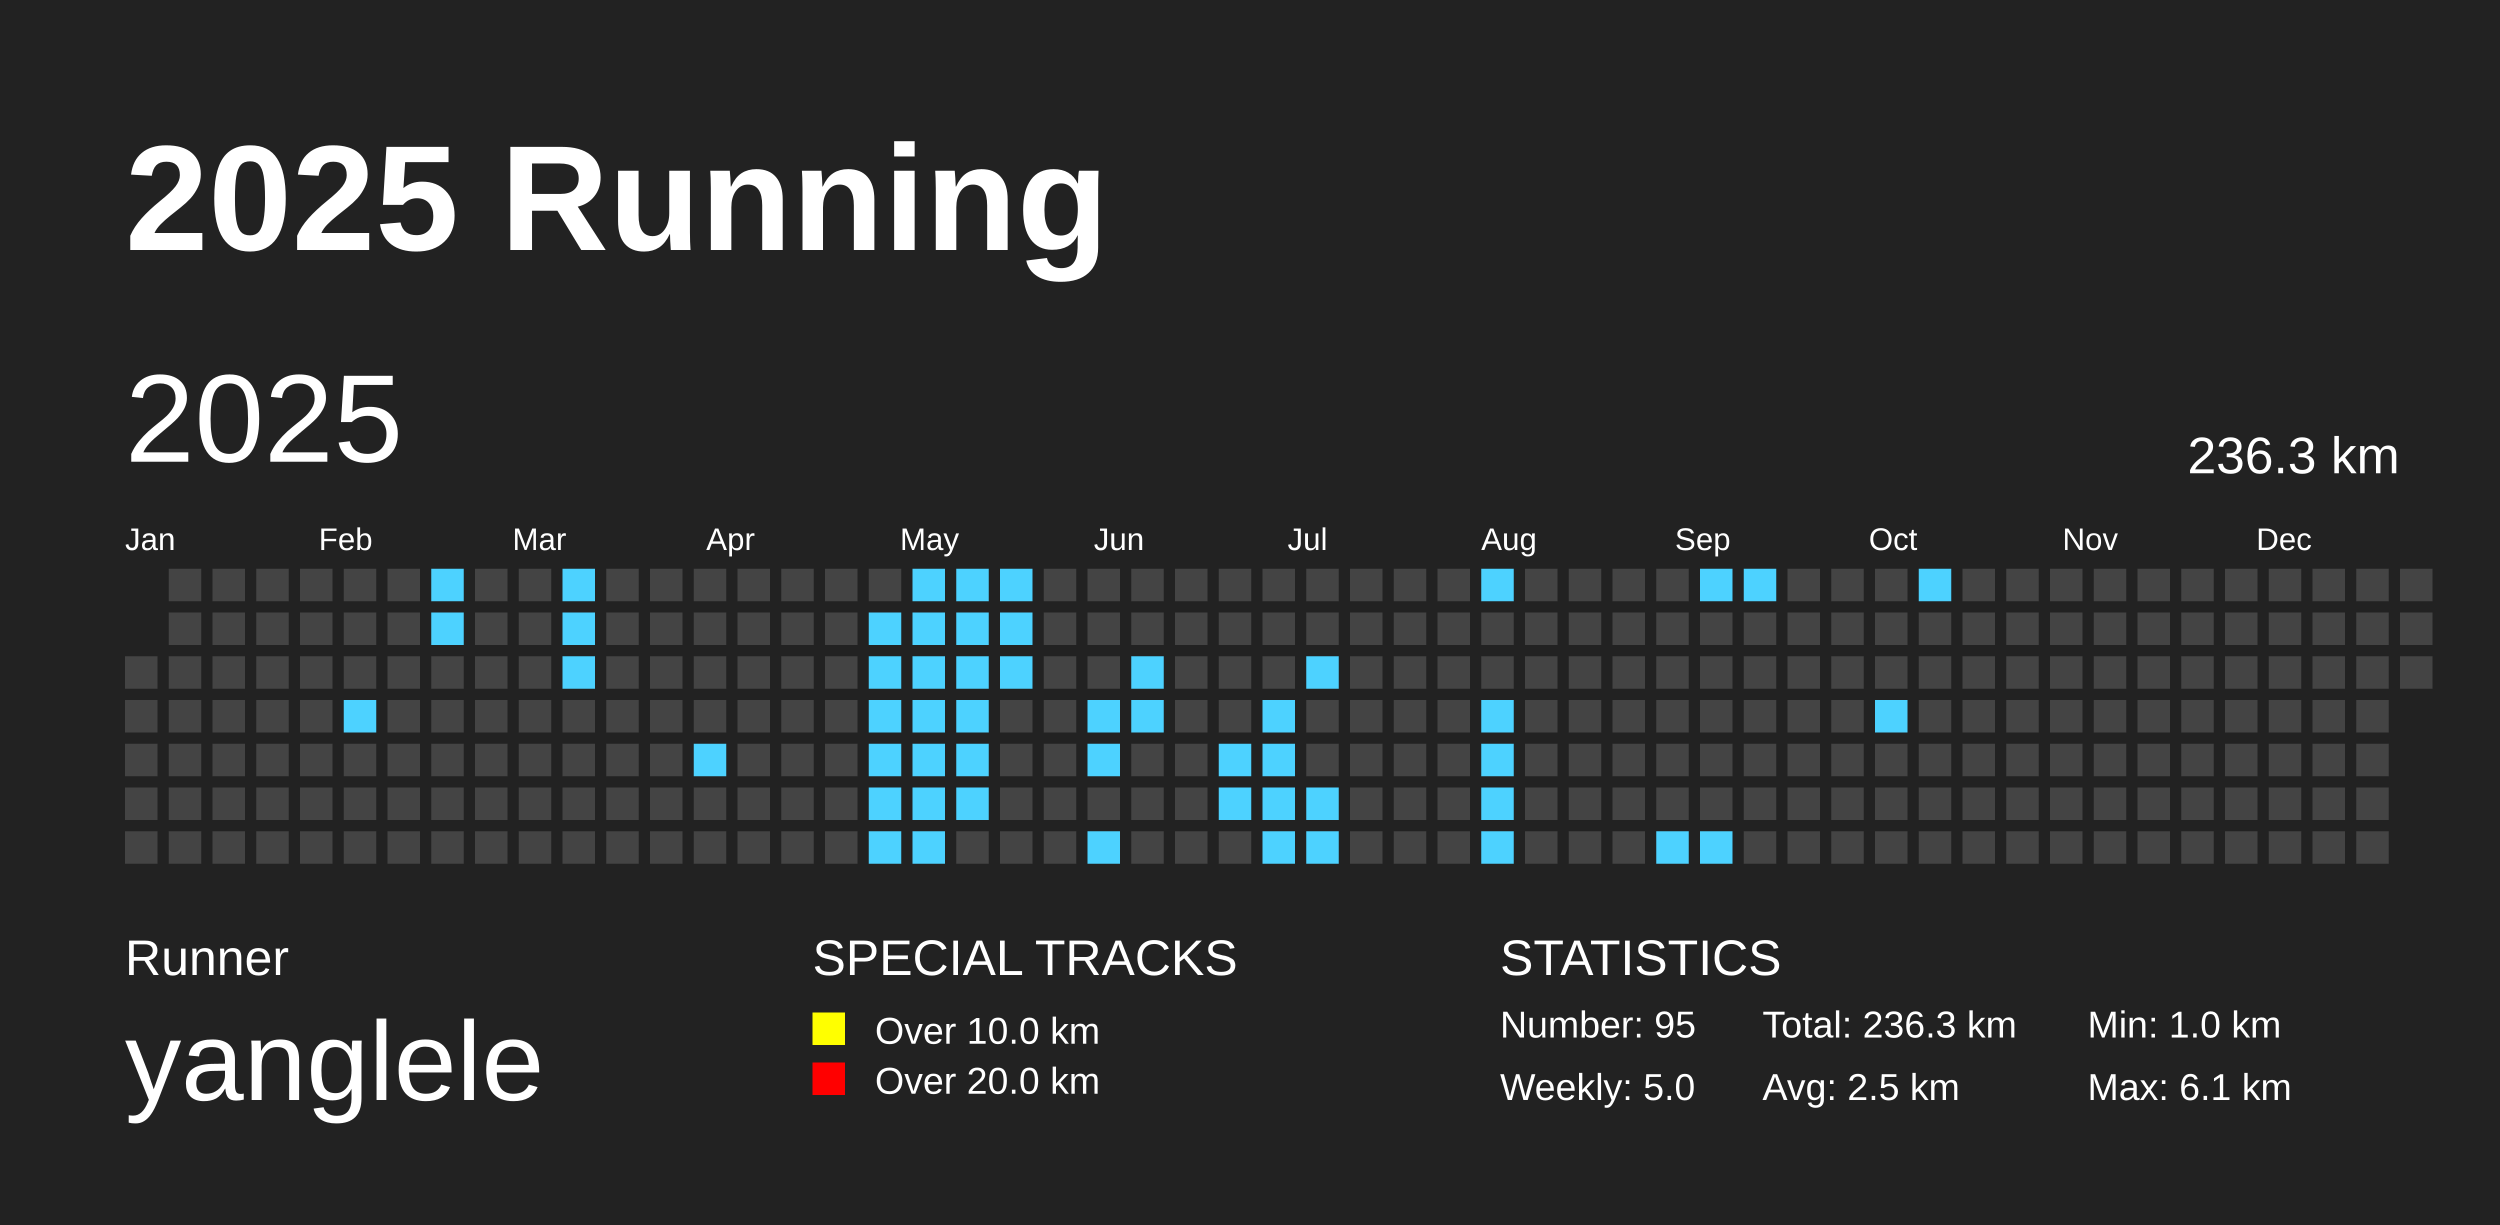
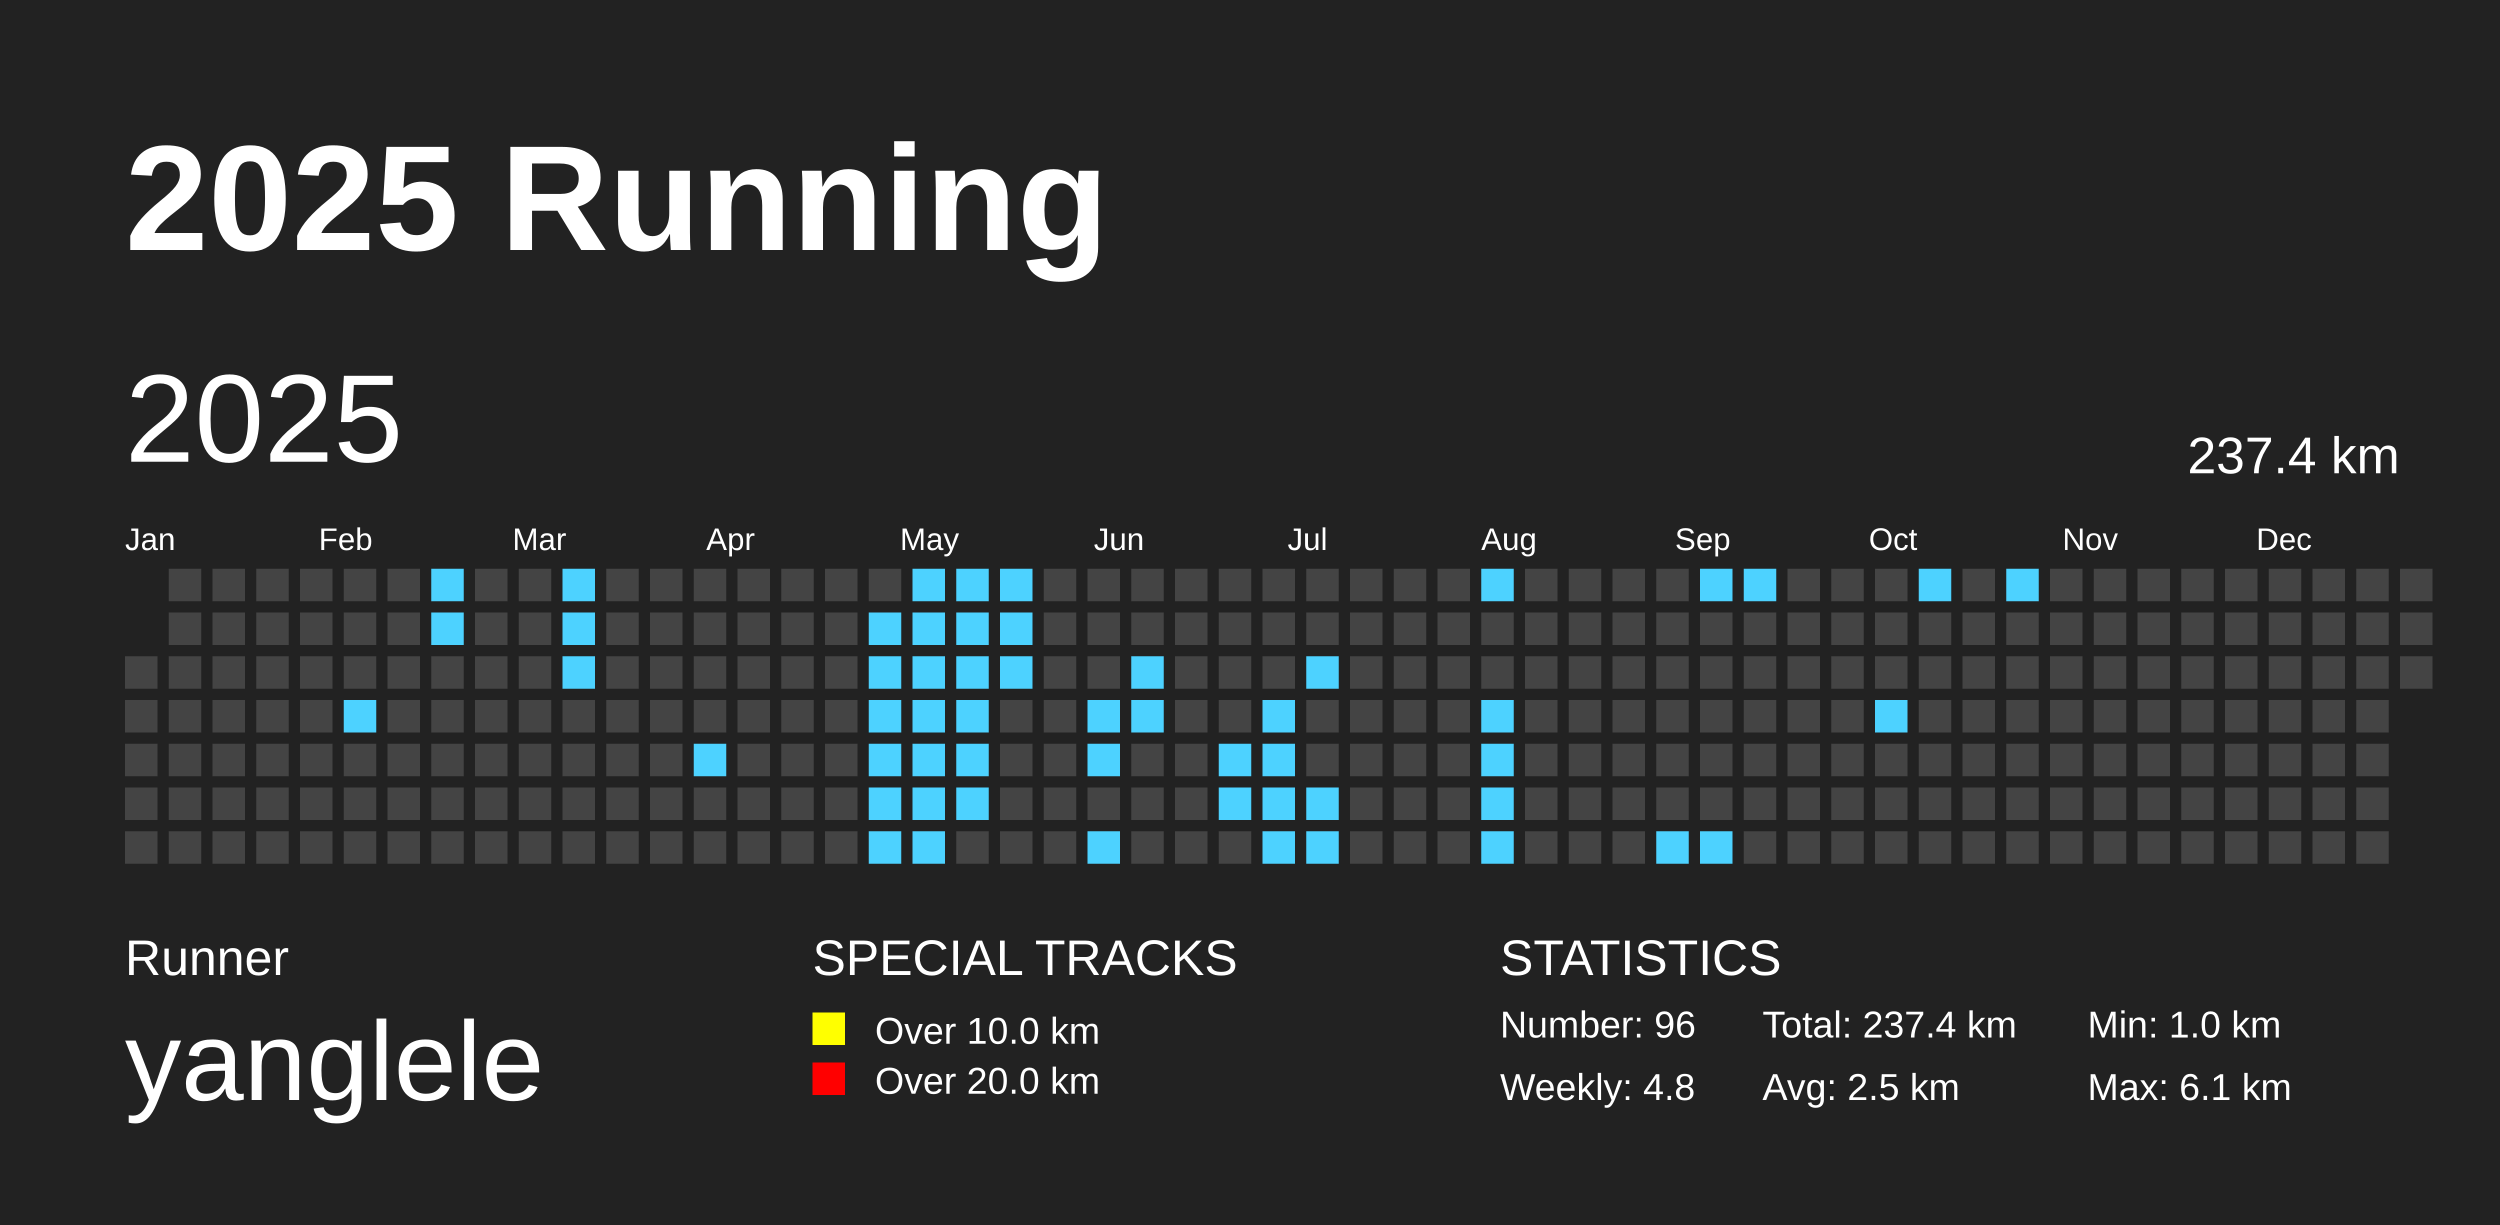
<svg xmlns="http://www.w3.org/2000/svg" baseProfile="full" height="98mm" version="1.1" viewBox="0,0,200,98" width="200mm">
  <defs />
  <rect fill="#222222" height="98" width="200" x="0" y="0" />
  <text fill="#FFFFFF" style="font-size:12px; font-family:Arial; font-weight:bold;" x="10" y="20">2025 Running</text>
  <text fill="#FFFFFF" style="font-size:4px; font-family:Arial" x="10" y="78">Runner</text>
  <text fill="#FFFFFF" style="font-size:9px; font-family:Arial" x="10" y="88">yanglele</text>
  <text fill="#FFFFFF" style="font-size:4px; font-family:Arial" x="65" y="78">SPECIAL TRACKS</text>
  <rect fill="yellow" height="2.6" width="2.6" x="65" y="81" />
  <text fill="#FFFFFF" style="font-size:3px; font-family:Arial" x="70" y="83.5">Over 10.0 km</text>
  <rect fill="red" height="2.6" width="2.6" x="65" y="85" />
  <text fill="#FFFFFF" style="font-size:3px; font-family:Arial" x="70" y="87.5">Over 20.0 km</text>
  <text fill="#FFFFFF" style="font-size:4px; font-family:Arial" x="120" y="78">STATISTICS</text>
-   <text fill="#FFFFFF" style="font-size:3px; font-family:Arial" x="120" y="83">Number: 95</text>
-   <text fill="#FFFFFF" style="font-size:3px; font-family:Arial" x="120" y="88">Weekly: 5.0</text>
-   <text fill="#FFFFFF" style="font-size:3px; font-family:Arial" x="141" y="83">Total: 236.3 km</text>
+   <text fill="#FFFFFF" style="font-size:3px; font-family:Arial" x="120" y="83">Number: 96</text>
+   <text fill="#FFFFFF" style="font-size:3px; font-family:Arial" x="120" y="88">Weekly: 4.8</text>
+   <text fill="#FFFFFF" style="font-size:3px; font-family:Arial" x="141" y="83">Total: 237.4 km</text>
  <text fill="#FFFFFF" style="font-size:3px; font-family:Arial" x="141" y="88">Avg: 2.5 km</text>
  <text fill="#FFFFFF" style="font-size:3px; font-family:Arial" x="167" y="83">Min: 1.0 km</text>
  <text fill="#FFFFFF" style="font-size:3px; font-family:Arial" x="167" y="88">Max: 6.1 km</text>
  <text dominant-baseline="hanging" fill="#FFFFFF" style="font-size:10.0px; font-family:Arial;" x="10" y="30">2025</text>
-   <text dominant-baseline="hanging" fill="#FFFFFF" style="font-size:4.125px; font-family:Arial;" x="175" y="35">236.3 km</text>
+   <text dominant-baseline="hanging" fill="#FFFFFF" style="font-size:4.125px; font-family:Arial;" x="175" y="35">237.4 km</text>
  <text fill="#FFFFFF" style="font-size:2.5px; font-family:Arial" x="10.0" y="44">Jan</text>
  <text fill="#FFFFFF" style="font-size:2.5px; font-family:Arial" x="25.5" y="44">Feb</text>
  <text fill="#FFFFFF" style="font-size:2.5px; font-family:Arial" x="41.0" y="44">Mar</text>
  <text fill="#FFFFFF" style="font-size:2.5px; font-family:Arial" x="56.5" y="44">Apr</text>
  <text fill="#FFFFFF" style="font-size:2.5px; font-family:Arial" x="72.0" y="44">May</text>
  <text fill="#FFFFFF" style="font-size:2.5px; font-family:Arial" x="87.5" y="44">Jun</text>
  <text fill="#FFFFFF" style="font-size:2.5px; font-family:Arial" x="103.0" y="44">Jul</text>
  <text fill="#FFFFFF" style="font-size:2.5px; font-family:Arial" x="118.5" y="44">Aug</text>
  <text fill="#FFFFFF" style="font-size:2.5px; font-family:Arial" x="134.0" y="44">Sep</text>
  <text fill="#FFFFFF" style="font-size:2.5px; font-family:Arial" x="149.5" y="44">Oct</text>
  <text fill="#FFFFFF" style="font-size:2.5px; font-family:Arial" x="165.0" y="44">Nov</text>
  <text fill="#FFFFFF" style="font-size:2.5px; font-family:Arial" x="180.5" y="44">Dec</text>
  <rect fill="#444444" height="2.6" width="2.6" x="10.0" y="52.5" />
  <rect fill="#444444" height="2.6" width="2.6" x="10.0" y="56.0" />
  <rect fill="#444444" height="2.6" width="2.6" x="10.0" y="59.5" />
  <rect fill="#444444" height="2.6" width="2.6" x="10.0" y="63.0" />
  <rect fill="#444444" height="2.6" width="2.6" x="10.0" y="66.5" />
  <rect fill="#444444" height="2.6" width="2.6" x="13.5" y="45.5" />
  <rect fill="#444444" height="2.6" width="2.6" x="13.5" y="49.0" />
  <rect fill="#444444" height="2.6" width="2.6" x="13.5" y="52.5" />
  <rect fill="#444444" height="2.6" width="2.6" x="13.5" y="56.0" />
  <rect fill="#444444" height="2.6" width="2.6" x="13.5" y="59.5" />
  <rect fill="#444444" height="2.6" width="2.6" x="13.5" y="63.0" />
  <rect fill="#444444" height="2.6" width="2.6" x="13.5" y="66.5" />
  <rect fill="#444444" height="2.6" width="2.6" x="17.0" y="45.5" />
  <rect fill="#444444" height="2.6" width="2.6" x="17.0" y="49.0" />
  <rect fill="#444444" height="2.6" width="2.6" x="17.0" y="52.5" />
  <rect fill="#444444" height="2.6" width="2.6" x="17.0" y="56.0" />
  <rect fill="#444444" height="2.6" width="2.6" x="17.0" y="59.5" />
  <rect fill="#444444" height="2.6" width="2.6" x="17.0" y="63.0" />
  <rect fill="#444444" height="2.6" width="2.6" x="17.0" y="66.5" />
  <rect fill="#444444" height="2.6" width="2.6" x="20.5" y="45.5" />
  <rect fill="#444444" height="2.6" width="2.6" x="20.5" y="49.0" />
  <rect fill="#444444" height="2.6" width="2.6" x="20.5" y="52.5" />
  <rect fill="#444444" height="2.6" width="2.6" x="20.5" y="56.0" />
  <rect fill="#444444" height="2.6" width="2.6" x="20.5" y="59.5" />
  <rect fill="#444444" height="2.6" width="2.6" x="20.5" y="63.0" />
  <rect fill="#444444" height="2.6" width="2.6" x="20.5" y="66.5" />
  <rect fill="#444444" height="2.6" width="2.6" x="24.0" y="45.5" />
  <rect fill="#444444" height="2.6" width="2.6" x="24.0" y="49.0" />
  <rect fill="#444444" height="2.6" width="2.6" x="24.0" y="52.5" />
  <rect fill="#444444" height="2.6" width="2.6" x="24.0" y="56.0" />
  <rect fill="#444444" height="2.6" width="2.6" x="24.0" y="59.5" />
  <rect fill="#444444" height="2.6" width="2.6" x="24.0" y="63.0" />
  <rect fill="#444444" height="2.6" width="2.6" x="24.0" y="66.5" />
  <rect fill="#444444" height="2.6" width="2.6" x="27.5" y="45.5" />
  <rect fill="#444444" height="2.6" width="2.6" x="27.5" y="49.0" />
  <rect fill="#444444" height="2.6" width="2.6" x="27.5" y="52.5" />
  <rect fill="#4DD2FF" height="2.6" width="2.6" x="27.5" y="56.0" />
  <rect fill="#444444" height="2.6" width="2.6" x="27.5" y="59.5" />
  <rect fill="#444444" height="2.6" width="2.6" x="27.5" y="63.0" />
  <rect fill="#444444" height="2.6" width="2.6" x="27.5" y="66.5" />
  <rect fill="#444444" height="2.6" width="2.6" x="31.0" y="45.5" />
  <rect fill="#444444" height="2.6" width="2.6" x="31.0" y="49.0" />
  <rect fill="#444444" height="2.6" width="2.6" x="31.0" y="52.5" />
  <rect fill="#444444" height="2.6" width="2.6" x="31.0" y="56.0" />
  <rect fill="#444444" height="2.6" width="2.6" x="31.0" y="59.5" />
  <rect fill="#444444" height="2.6" width="2.6" x="31.0" y="63.0" />
  <rect fill="#444444" height="2.6" width="2.6" x="31.0" y="66.5" />
  <rect fill="#4DD2FF" height="2.6" width="2.6" x="34.5" y="45.5" />
  <rect fill="#4DD2FF" height="2.6" width="2.6" x="34.5" y="49.0" />
  <rect fill="#444444" height="2.6" width="2.6" x="34.5" y="52.5" />
  <rect fill="#444444" height="2.6" width="2.6" x="34.5" y="56.0" />
  <rect fill="#444444" height="2.6" width="2.6" x="34.5" y="59.5" />
  <rect fill="#444444" height="2.6" width="2.6" x="34.5" y="63.0" />
  <rect fill="#444444" height="2.6" width="2.6" x="34.5" y="66.5" />
  <rect fill="#444444" height="2.6" width="2.6" x="38.0" y="45.5" />
  <rect fill="#444444" height="2.6" width="2.6" x="38.0" y="49.0" />
  <rect fill="#444444" height="2.6" width="2.6" x="38.0" y="52.5" />
  <rect fill="#444444" height="2.6" width="2.6" x="38.0" y="56.0" />
  <rect fill="#444444" height="2.6" width="2.6" x="38.0" y="59.5" />
  <rect fill="#444444" height="2.6" width="2.6" x="38.0" y="63.0" />
  <rect fill="#444444" height="2.6" width="2.6" x="38.0" y="66.5" />
  <rect fill="#444444" height="2.6" width="2.6" x="41.5" y="45.5" />
  <rect fill="#444444" height="2.6" width="2.6" x="41.5" y="49.0" />
  <rect fill="#444444" height="2.6" width="2.6" x="41.5" y="52.5" />
  <rect fill="#444444" height="2.6" width="2.6" x="41.5" y="56.0" />
  <rect fill="#444444" height="2.6" width="2.6" x="41.5" y="59.5" />
  <rect fill="#444444" height="2.6" width="2.6" x="41.5" y="63.0" />
  <rect fill="#444444" height="2.6" width="2.6" x="41.5" y="66.5" />
  <rect fill="#4DD2FF" height="2.6" width="2.6" x="45.0" y="45.5" />
  <rect fill="#4DD2FF" height="2.6" width="2.6" x="45.0" y="49.0" />
  <rect fill="#4DD2FF" height="2.6" width="2.6" x="45.0" y="52.5" />
  <rect fill="#444444" height="2.6" width="2.6" x="45.0" y="56.0" />
  <rect fill="#444444" height="2.6" width="2.6" x="45.0" y="59.5" />
  <rect fill="#444444" height="2.6" width="2.6" x="45.0" y="63.0" />
  <rect fill="#444444" height="2.6" width="2.6" x="45.0" y="66.5" />
  <rect fill="#444444" height="2.6" width="2.6" x="48.5" y="45.5" />
  <rect fill="#444444" height="2.6" width="2.6" x="48.5" y="49.0" />
  <rect fill="#444444" height="2.6" width="2.6" x="48.5" y="52.5" />
  <rect fill="#444444" height="2.6" width="2.6" x="48.5" y="56.0" />
  <rect fill="#444444" height="2.6" width="2.6" x="48.5" y="59.5" />
  <rect fill="#444444" height="2.6" width="2.6" x="48.5" y="63.0" />
  <rect fill="#444444" height="2.6" width="2.6" x="48.5" y="66.5" />
  <rect fill="#444444" height="2.6" width="2.6" x="52.0" y="45.5" />
  <rect fill="#444444" height="2.6" width="2.6" x="52.0" y="49.0" />
  <rect fill="#444444" height="2.6" width="2.6" x="52.0" y="52.5" />
  <rect fill="#444444" height="2.6" width="2.6" x="52.0" y="56.0" />
  <rect fill="#444444" height="2.6" width="2.6" x="52.0" y="59.5" />
  <rect fill="#444444" height="2.6" width="2.6" x="52.0" y="63.0" />
  <rect fill="#444444" height="2.6" width="2.6" x="52.0" y="66.5" />
  <rect fill="#444444" height="2.6" width="2.6" x="55.5" y="45.5" />
  <rect fill="#444444" height="2.6" width="2.6" x="55.5" y="49.0" />
  <rect fill="#444444" height="2.6" width="2.6" x="55.5" y="52.5" />
  <rect fill="#444444" height="2.6" width="2.6" x="55.5" y="56.0" />
  <rect fill="#4DD2FF" height="2.6" width="2.6" x="55.5" y="59.5" />
  <rect fill="#444444" height="2.6" width="2.6" x="55.5" y="63.0" />
  <rect fill="#444444" height="2.6" width="2.6" x="55.5" y="66.5" />
  <rect fill="#444444" height="2.6" width="2.6" x="59.0" y="45.5" />
  <rect fill="#444444" height="2.6" width="2.6" x="59.0" y="49.0" />
  <rect fill="#444444" height="2.6" width="2.6" x="59.0" y="52.5" />
  <rect fill="#444444" height="2.6" width="2.6" x="59.0" y="56.0" />
  <rect fill="#444444" height="2.6" width="2.6" x="59.0" y="59.5" />
  <rect fill="#444444" height="2.6" width="2.6" x="59.0" y="63.0" />
  <rect fill="#444444" height="2.6" width="2.6" x="59.0" y="66.5" />
  <rect fill="#444444" height="2.6" width="2.6" x="62.5" y="45.5" />
  <rect fill="#444444" height="2.6" width="2.6" x="62.5" y="49.0" />
  <rect fill="#444444" height="2.6" width="2.6" x="62.5" y="52.5" />
  <rect fill="#444444" height="2.6" width="2.6" x="62.5" y="56.0" />
  <rect fill="#444444" height="2.6" width="2.6" x="62.5" y="59.5" />
  <rect fill="#444444" height="2.6" width="2.6" x="62.5" y="63.0" />
  <rect fill="#444444" height="2.6" width="2.6" x="62.5" y="66.5" />
  <rect fill="#444444" height="2.6" width="2.6" x="66.0" y="45.5" />
  <rect fill="#444444" height="2.6" width="2.6" x="66.0" y="49.0" />
  <rect fill="#444444" height="2.6" width="2.6" x="66.0" y="52.5" />
  <rect fill="#444444" height="2.6" width="2.6" x="66.0" y="56.0" />
  <rect fill="#444444" height="2.6" width="2.6" x="66.0" y="59.5" />
  <rect fill="#444444" height="2.6" width="2.6" x="66.0" y="63.0" />
  <rect fill="#444444" height="2.6" width="2.6" x="66.0" y="66.5" />
  <rect fill="#444444" height="2.6" width="2.6" x="69.5" y="45.5" />
  <rect fill="#4DD2FF" height="2.6" width="2.6" x="69.5" y="49.0" />
  <rect fill="#4DD2FF" height="2.6" width="2.6" x="69.5" y="52.5" />
  <rect fill="#4DD2FF" height="2.6" width="2.6" x="69.5" y="56.0" />
  <rect fill="#4DD2FF" height="2.6" width="2.6" x="69.5" y="59.5" />
  <rect fill="#4DD2FF" height="2.6" width="2.6" x="69.5" y="63.0" />
  <rect fill="#4DD2FF" height="2.6" width="2.6" x="69.5" y="66.5" />
  <rect fill="#4DD2FF" height="2.6" width="2.6" x="73.0" y="45.5" />
  <rect fill="#4DD2FF" height="2.6" width="2.6" x="73.0" y="49.0" />
  <rect fill="#4DD2FF" height="2.6" width="2.6" x="73.0" y="52.5" />
  <rect fill="#4DD2FF" height="2.6" width="2.6" x="73.0" y="56.0" />
  <rect fill="#4DD2FF" height="2.6" width="2.6" x="73.0" y="59.5" />
  <rect fill="#4DD2FF" height="2.6" width="2.6" x="73.0" y="63.0" />
  <rect fill="#4DD2FF" height="2.6" width="2.6" x="73.0" y="66.5" />
  <rect fill="#4DD2FF" height="2.6" width="2.6" x="76.5" y="45.5" />
  <rect fill="#4DD2FF" height="2.6" width="2.6" x="76.5" y="49.0" />
  <rect fill="#4DD2FF" height="2.6" width="2.6" x="76.5" y="52.5" />
  <rect fill="#4DD2FF" height="2.6" width="2.6" x="76.5" y="56.0" />
  <rect fill="#4DD2FF" height="2.6" width="2.6" x="76.5" y="59.5" />
  <rect fill="#4DD2FF" height="2.6" width="2.6" x="76.5" y="63.0" />
  <rect fill="#444444" height="2.6" width="2.6" x="76.5" y="66.5" />
  <rect fill="#4DD2FF" height="2.6" width="2.6" x="80.0" y="45.5" />
  <rect fill="#4DD2FF" height="2.6" width="2.6" x="80.0" y="49.0" />
  <rect fill="#4DD2FF" height="2.6" width="2.6" x="80.0" y="52.5" />
  <rect fill="#444444" height="2.6" width="2.6" x="80.0" y="56.0" />
  <rect fill="#444444" height="2.6" width="2.6" x="80.0" y="59.5" />
  <rect fill="#444444" height="2.6" width="2.6" x="80.0" y="63.0" />
  <rect fill="#444444" height="2.6" width="2.6" x="80.0" y="66.5" />
  <rect fill="#444444" height="2.6" width="2.6" x="83.5" y="45.5" />
  <rect fill="#444444" height="2.6" width="2.6" x="83.5" y="49.0" />
  <rect fill="#444444" height="2.6" width="2.6" x="83.5" y="52.5" />
  <rect fill="#444444" height="2.6" width="2.6" x="83.5" y="56.0" />
  <rect fill="#444444" height="2.6" width="2.6" x="83.5" y="59.5" />
  <rect fill="#444444" height="2.6" width="2.6" x="83.5" y="63.0" />
  <rect fill="#444444" height="2.6" width="2.6" x="83.5" y="66.5" />
  <rect fill="#444444" height="2.6" width="2.6" x="87.0" y="45.5" />
  <rect fill="#444444" height="2.6" width="2.6" x="87.0" y="49.0" />
  <rect fill="#444444" height="2.6" width="2.6" x="87.0" y="52.5" />
  <rect fill="#4DD2FF" height="2.6" width="2.6" x="87.0" y="56.0" />
  <rect fill="#4DD2FF" height="2.6" width="2.6" x="87.0" y="59.5" />
  <rect fill="#444444" height="2.6" width="2.6" x="87.0" y="63.0" />
  <rect fill="#4DD2FF" height="2.6" width="2.6" x="87.0" y="66.5" />
  <rect fill="#444444" height="2.6" width="2.6" x="90.5" y="45.5" />
  <rect fill="#444444" height="2.6" width="2.6" x="90.5" y="49.0" />
  <rect fill="#4DD2FF" height="2.6" width="2.6" x="90.5" y="52.5" />
  <rect fill="#4DD2FF" height="2.6" width="2.6" x="90.5" y="56.0" />
  <rect fill="#444444" height="2.6" width="2.6" x="90.5" y="59.5" />
  <rect fill="#444444" height="2.6" width="2.6" x="90.5" y="63.0" />
  <rect fill="#444444" height="2.6" width="2.6" x="90.5" y="66.5" />
  <rect fill="#444444" height="2.6" width="2.6" x="94.0" y="45.5" />
  <rect fill="#444444" height="2.6" width="2.6" x="94.0" y="49.0" />
  <rect fill="#444444" height="2.6" width="2.6" x="94.0" y="52.5" />
  <rect fill="#444444" height="2.6" width="2.6" x="94.0" y="56.0" />
  <rect fill="#444444" height="2.6" width="2.6" x="94.0" y="59.5" />
  <rect fill="#444444" height="2.6" width="2.6" x="94.0" y="63.0" />
  <rect fill="#444444" height="2.6" width="2.6" x="94.0" y="66.5" />
  <rect fill="#444444" height="2.6" width="2.6" x="97.5" y="45.5" />
  <rect fill="#444444" height="2.6" width="2.6" x="97.5" y="49.0" />
  <rect fill="#444444" height="2.6" width="2.6" x="97.5" y="52.5" />
  <rect fill="#444444" height="2.6" width="2.6" x="97.5" y="56.0" />
  <rect fill="#4DD2FF" height="2.6" width="2.6" x="97.5" y="59.5" />
  <rect fill="#4DD2FF" height="2.6" width="2.6" x="97.5" y="63.0" />
  <rect fill="#444444" height="2.6" width="2.6" x="97.5" y="66.5" />
  <rect fill="#444444" height="2.6" width="2.6" x="101.0" y="45.5" />
  <rect fill="#444444" height="2.6" width="2.6" x="101.0" y="49.0" />
  <rect fill="#444444" height="2.6" width="2.6" x="101.0" y="52.5" />
  <rect fill="#4DD2FF" height="2.6" width="2.6" x="101.0" y="56.0" />
  <rect fill="#4DD2FF" height="2.6" width="2.6" x="101.0" y="59.5" />
  <rect fill="#4DD2FF" height="2.6" width="2.6" x="101.0" y="63.0" />
  <rect fill="#4DD2FF" height="2.6" width="2.6" x="101.0" y="66.5" />
  <rect fill="#444444" height="2.6" width="2.6" x="104.5" y="45.5" />
  <rect fill="#444444" height="2.6" width="2.6" x="104.5" y="49.0" />
  <rect fill="#4DD2FF" height="2.6" width="2.6" x="104.5" y="52.5" />
  <rect fill="#444444" height="2.6" width="2.6" x="104.5" y="56.0" />
  <rect fill="#444444" height="2.6" width="2.6" x="104.5" y="59.5" />
  <rect fill="#4DD2FF" height="2.6" width="2.6" x="104.5" y="63.0" />
  <rect fill="#4DD2FF" height="2.6" width="2.6" x="104.5" y="66.5" />
  <rect fill="#444444" height="2.6" width="2.6" x="108.0" y="45.5" />
  <rect fill="#444444" height="2.6" width="2.6" x="108.0" y="49.0" />
  <rect fill="#444444" height="2.6" width="2.6" x="108.0" y="52.5" />
  <rect fill="#444444" height="2.6" width="2.6" x="108.0" y="56.0" />
  <rect fill="#444444" height="2.6" width="2.6" x="108.0" y="59.5" />
  <rect fill="#444444" height="2.6" width="2.6" x="108.0" y="63.0" />
  <rect fill="#444444" height="2.6" width="2.6" x="108.0" y="66.5" />
  <rect fill="#444444" height="2.6" width="2.6" x="111.5" y="45.5" />
  <rect fill="#444444" height="2.6" width="2.6" x="111.5" y="49.0" />
  <rect fill="#444444" height="2.6" width="2.6" x="111.5" y="52.5" />
  <rect fill="#444444" height="2.6" width="2.6" x="111.5" y="56.0" />
  <rect fill="#444444" height="2.6" width="2.6" x="111.5" y="59.5" />
  <rect fill="#444444" height="2.6" width="2.6" x="111.5" y="63.0" />
  <rect fill="#444444" height="2.6" width="2.6" x="111.5" y="66.5" />
  <rect fill="#444444" height="2.6" width="2.6" x="115.0" y="45.5" />
  <rect fill="#444444" height="2.6" width="2.6" x="115.0" y="49.0" />
  <rect fill="#444444" height="2.6" width="2.6" x="115.0" y="52.5" />
  <rect fill="#444444" height="2.6" width="2.6" x="115.0" y="56.0" />
  <rect fill="#444444" height="2.6" width="2.6" x="115.0" y="59.5" />
  <rect fill="#444444" height="2.6" width="2.6" x="115.0" y="63.0" />
  <rect fill="#444444" height="2.6" width="2.6" x="115.0" y="66.5" />
  <rect fill="#4DD2FF" height="2.6" width="2.6" x="118.5" y="45.5" />
  <rect fill="#444444" height="2.6" width="2.6" x="118.5" y="49.0" />
  <rect fill="#444444" height="2.6" width="2.6" x="118.5" y="52.5" />
  <rect fill="#4DD2FF" height="2.6" width="2.6" x="118.5" y="56.0" />
  <rect fill="#4DD2FF" height="2.6" width="2.6" x="118.5" y="59.5" />
  <rect fill="#4DD2FF" height="2.6" width="2.6" x="118.5" y="63.0" />
  <rect fill="#4DD2FF" height="2.6" width="2.6" x="118.5" y="66.5" />
  <rect fill="#444444" height="2.6" width="2.6" x="122.0" y="45.5" />
  <rect fill="#444444" height="2.6" width="2.6" x="122.0" y="49.0" />
  <rect fill="#444444" height="2.6" width="2.6" x="122.0" y="52.5" />
  <rect fill="#444444" height="2.6" width="2.6" x="122.0" y="56.0" />
  <rect fill="#444444" height="2.6" width="2.6" x="122.0" y="59.5" />
  <rect fill="#444444" height="2.6" width="2.6" x="122.0" y="63.0" />
  <rect fill="#444444" height="2.6" width="2.6" x="122.0" y="66.5" />
  <rect fill="#444444" height="2.6" width="2.6" x="125.5" y="45.5" />
  <rect fill="#444444" height="2.6" width="2.6" x="125.5" y="49.0" />
  <rect fill="#444444" height="2.6" width="2.6" x="125.5" y="52.5" />
  <rect fill="#444444" height="2.6" width="2.6" x="125.5" y="56.0" />
  <rect fill="#444444" height="2.6" width="2.6" x="125.5" y="59.5" />
  <rect fill="#444444" height="2.6" width="2.6" x="125.5" y="63.0" />
  <rect fill="#444444" height="2.6" width="2.6" x="125.5" y="66.5" />
  <rect fill="#444444" height="2.6" width="2.6" x="129.0" y="45.5" />
  <rect fill="#444444" height="2.6" width="2.6" x="129.0" y="49.0" />
  <rect fill="#444444" height="2.6" width="2.6" x="129.0" y="52.5" />
  <rect fill="#444444" height="2.6" width="2.6" x="129.0" y="56.0" />
  <rect fill="#444444" height="2.6" width="2.6" x="129.0" y="59.5" />
  <rect fill="#444444" height="2.6" width="2.6" x="129.0" y="63.0" />
  <rect fill="#444444" height="2.6" width="2.6" x="129.0" y="66.5" />
  <rect fill="#444444" height="2.6" width="2.6" x="132.5" y="45.5" />
  <rect fill="#444444" height="2.6" width="2.6" x="132.5" y="49.0" />
  <rect fill="#444444" height="2.6" width="2.6" x="132.5" y="52.5" />
  <rect fill="#444444" height="2.6" width="2.6" x="132.5" y="56.0" />
  <rect fill="#444444" height="2.6" width="2.6" x="132.5" y="59.5" />
  <rect fill="#444444" height="2.6" width="2.6" x="132.5" y="63.0" />
  <rect fill="#4DD2FF" height="2.6" width="2.6" x="132.5" y="66.5" />
  <rect fill="#4DD2FF" height="2.6" width="2.6" x="136.0" y="45.5" />
  <rect fill="#444444" height="2.6" width="2.6" x="136.0" y="49.0" />
  <rect fill="#444444" height="2.6" width="2.6" x="136.0" y="52.5" />
  <rect fill="#444444" height="2.6" width="2.6" x="136.0" y="56.0" />
  <rect fill="#444444" height="2.6" width="2.6" x="136.0" y="59.5" />
  <rect fill="#444444" height="2.6" width="2.6" x="136.0" y="63.0" />
  <rect fill="#4DD2FF" height="2.6" width="2.6" x="136.0" y="66.5" />
  <rect fill="#4DD2FF" height="2.6" width="2.6" x="139.5" y="45.5" />
  <rect fill="#444444" height="2.6" width="2.6" x="139.5" y="49.0" />
  <rect fill="#444444" height="2.6" width="2.6" x="139.5" y="52.5" />
  <rect fill="#444444" height="2.6" width="2.6" x="139.5" y="56.0" />
  <rect fill="#444444" height="2.6" width="2.6" x="139.5" y="59.5" />
  <rect fill="#444444" height="2.6" width="2.6" x="139.5" y="63.0" />
  <rect fill="#444444" height="2.6" width="2.6" x="139.5" y="66.5" />
  <rect fill="#444444" height="2.6" width="2.6" x="143.0" y="45.5" />
  <rect fill="#444444" height="2.6" width="2.6" x="143.0" y="49.0" />
  <rect fill="#444444" height="2.6" width="2.6" x="143.0" y="52.5" />
  <rect fill="#444444" height="2.6" width="2.6" x="143.0" y="56.0" />
  <rect fill="#444444" height="2.6" width="2.6" x="143.0" y="59.5" />
  <rect fill="#444444" height="2.6" width="2.6" x="143.0" y="63.0" />
  <rect fill="#444444" height="2.6" width="2.6" x="143.0" y="66.5" />
  <rect fill="#444444" height="2.6" width="2.6" x="146.5" y="45.5" />
  <rect fill="#444444" height="2.6" width="2.6" x="146.5" y="49.0" />
  <rect fill="#444444" height="2.6" width="2.6" x="146.5" y="52.5" />
  <rect fill="#444444" height="2.6" width="2.6" x="146.5" y="56.0" />
  <rect fill="#444444" height="2.6" width="2.6" x="146.5" y="59.5" />
  <rect fill="#444444" height="2.6" width="2.6" x="146.5" y="63.0" />
  <rect fill="#444444" height="2.6" width="2.6" x="146.5" y="66.5" />
  <rect fill="#444444" height="2.6" width="2.6" x="150.0" y="45.5" />
  <rect fill="#444444" height="2.6" width="2.6" x="150.0" y="49.0" />
  <rect fill="#444444" height="2.6" width="2.6" x="150.0" y="52.5" />
  <rect fill="#4DD2FF" height="2.6" width="2.6" x="150.0" y="56.0" />
  <rect fill="#444444" height="2.6" width="2.6" x="150.0" y="59.5" />
  <rect fill="#444444" height="2.6" width="2.6" x="150.0" y="63.0" />
  <rect fill="#444444" height="2.6" width="2.6" x="150.0" y="66.5" />
  <rect fill="#4DD2FF" height="2.6" width="2.6" x="153.5" y="45.5" />
  <rect fill="#444444" height="2.6" width="2.6" x="153.5" y="49.0" />
  <rect fill="#444444" height="2.6" width="2.6" x="153.5" y="52.5" />
  <rect fill="#444444" height="2.6" width="2.6" x="153.5" y="56.0" />
  <rect fill="#444444" height="2.6" width="2.6" x="153.5" y="59.5" />
  <rect fill="#444444" height="2.6" width="2.6" x="153.5" y="63.0" />
  <rect fill="#444444" height="2.6" width="2.6" x="153.5" y="66.5" />
  <rect fill="#444444" height="2.6" width="2.6" x="157.0" y="45.5" />
  <rect fill="#444444" height="2.6" width="2.6" x="157.0" y="49.0" />
  <rect fill="#444444" height="2.6" width="2.6" x="157.0" y="52.5" />
  <rect fill="#444444" height="2.6" width="2.6" x="157.0" y="56.0" />
  <rect fill="#444444" height="2.6" width="2.6" x="157.0" y="59.5" />
  <rect fill="#444444" height="2.6" width="2.6" x="157.0" y="63.0" />
  <rect fill="#444444" height="2.6" width="2.6" x="157.0" y="66.5" />
-   <rect fill="#444444" height="2.6" width="2.6" x="160.5" y="45.5" />
+   <rect fill="#4DD2FF" height="2.6" width="2.6" x="160.5" y="45.5" />
  <rect fill="#444444" height="2.6" width="2.6" x="160.5" y="49.0" />
  <rect fill="#444444" height="2.6" width="2.6" x="160.5" y="52.5" />
  <rect fill="#444444" height="2.6" width="2.6" x="160.5" y="56.0" />
  <rect fill="#444444" height="2.6" width="2.6" x="160.5" y="59.5" />
  <rect fill="#444444" height="2.6" width="2.6" x="160.5" y="63.0" />
  <rect fill="#444444" height="2.6" width="2.6" x="160.5" y="66.5" />
  <rect fill="#444444" height="2.6" width="2.6" x="164.0" y="45.5" />
  <rect fill="#444444" height="2.6" width="2.6" x="164.0" y="49.0" />
  <rect fill="#444444" height="2.6" width="2.6" x="164.0" y="52.5" />
  <rect fill="#444444" height="2.6" width="2.6" x="164.0" y="56.0" />
  <rect fill="#444444" height="2.6" width="2.6" x="164.0" y="59.5" />
  <rect fill="#444444" height="2.6" width="2.6" x="164.0" y="63.0" />
  <rect fill="#444444" height="2.6" width="2.6" x="164.0" y="66.5" />
  <rect fill="#444444" height="2.6" width="2.6" x="167.5" y="45.5" />
  <rect fill="#444444" height="2.6" width="2.6" x="167.5" y="49.0" />
  <rect fill="#444444" height="2.6" width="2.6" x="167.5" y="52.5" />
  <rect fill="#444444" height="2.6" width="2.6" x="167.5" y="56.0" />
  <rect fill="#444444" height="2.6" width="2.6" x="167.5" y="59.5" />
  <rect fill="#444444" height="2.6" width="2.6" x="167.5" y="63.0" />
  <rect fill="#444444" height="2.6" width="2.6" x="167.5" y="66.5" />
  <rect fill="#444444" height="2.6" width="2.6" x="171.0" y="45.5" />
  <rect fill="#444444" height="2.6" width="2.6" x="171.0" y="49.0" />
  <rect fill="#444444" height="2.6" width="2.6" x="171.0" y="52.5" />
  <rect fill="#444444" height="2.6" width="2.6" x="171.0" y="56.0" />
  <rect fill="#444444" height="2.6" width="2.6" x="171.0" y="59.5" />
  <rect fill="#444444" height="2.6" width="2.6" x="171.0" y="63.0" />
  <rect fill="#444444" height="2.6" width="2.6" x="171.0" y="66.5" />
  <rect fill="#444444" height="2.6" width="2.6" x="174.5" y="45.5" />
  <rect fill="#444444" height="2.6" width="2.6" x="174.5" y="49.0" />
  <rect fill="#444444" height="2.6" width="2.6" x="174.5" y="52.5" />
  <rect fill="#444444" height="2.6" width="2.6" x="174.5" y="56.0" />
  <rect fill="#444444" height="2.6" width="2.6" x="174.5" y="59.5" />
  <rect fill="#444444" height="2.6" width="2.6" x="174.5" y="63.0" />
  <rect fill="#444444" height="2.6" width="2.6" x="174.5" y="66.5" />
  <rect fill="#444444" height="2.6" width="2.6" x="178.0" y="45.5" />
  <rect fill="#444444" height="2.6" width="2.6" x="178.0" y="49.0" />
  <rect fill="#444444" height="2.6" width="2.6" x="178.0" y="52.5" />
  <rect fill="#444444" height="2.6" width="2.6" x="178.0" y="56.0" />
  <rect fill="#444444" height="2.6" width="2.6" x="178.0" y="59.5" />
  <rect fill="#444444" height="2.6" width="2.6" x="178.0" y="63.0" />
  <rect fill="#444444" height="2.6" width="2.6" x="178.0" y="66.5" />
  <rect fill="#444444" height="2.6" width="2.6" x="181.5" y="45.5" />
  <rect fill="#444444" height="2.6" width="2.6" x="181.5" y="49.0" />
  <rect fill="#444444" height="2.6" width="2.6" x="181.5" y="52.5" />
  <rect fill="#444444" height="2.6" width="2.6" x="181.5" y="56.0" />
  <rect fill="#444444" height="2.6" width="2.6" x="181.5" y="59.5" />
  <rect fill="#444444" height="2.6" width="2.6" x="181.5" y="63.0" />
  <rect fill="#444444" height="2.6" width="2.6" x="181.5" y="66.5" />
  <rect fill="#444444" height="2.6" width="2.6" x="185.0" y="45.5" />
  <rect fill="#444444" height="2.6" width="2.6" x="185.0" y="49.0" />
  <rect fill="#444444" height="2.6" width="2.6" x="185.0" y="52.5" />
  <rect fill="#444444" height="2.6" width="2.6" x="185.0" y="56.0" />
  <rect fill="#444444" height="2.6" width="2.6" x="185.0" y="59.5" />
  <rect fill="#444444" height="2.6" width="2.6" x="185.0" y="63.0" />
  <rect fill="#444444" height="2.6" width="2.6" x="185.0" y="66.5" />
  <rect fill="#444444" height="2.6" width="2.6" x="188.5" y="45.5" />
  <rect fill="#444444" height="2.6" width="2.6" x="188.5" y="49.0" />
  <rect fill="#444444" height="2.6" width="2.6" x="188.5" y="52.5" />
  <rect fill="#444444" height="2.6" width="2.6" x="188.5" y="56.0" />
  <rect fill="#444444" height="2.6" width="2.6" x="188.5" y="59.5" />
  <rect fill="#444444" height="2.6" width="2.6" x="188.5" y="63.0" />
  <rect fill="#444444" height="2.6" width="2.6" x="188.5" y="66.5" />
  <rect fill="#444444" height="2.6" width="2.6" x="192.0" y="45.5" />
  <rect fill="#444444" height="2.6" width="2.6" x="192.0" y="49.0" />
  <rect fill="#444444" height="2.6" width="2.6" x="192.0" y="52.5" />
</svg>
